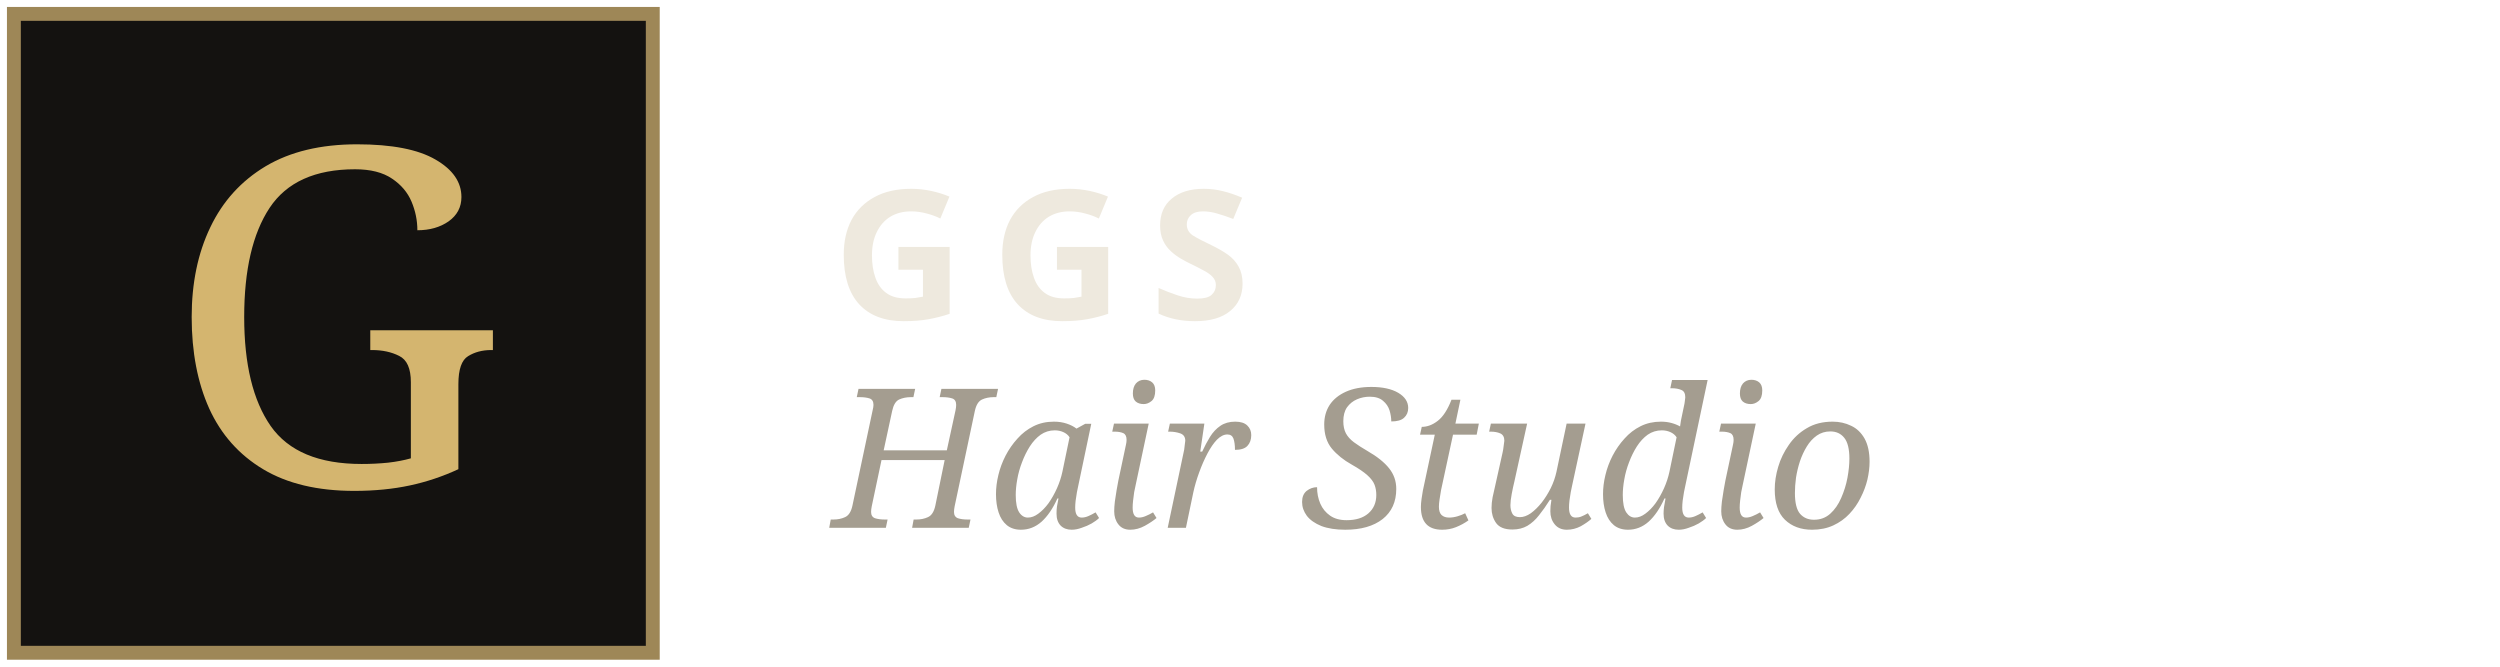
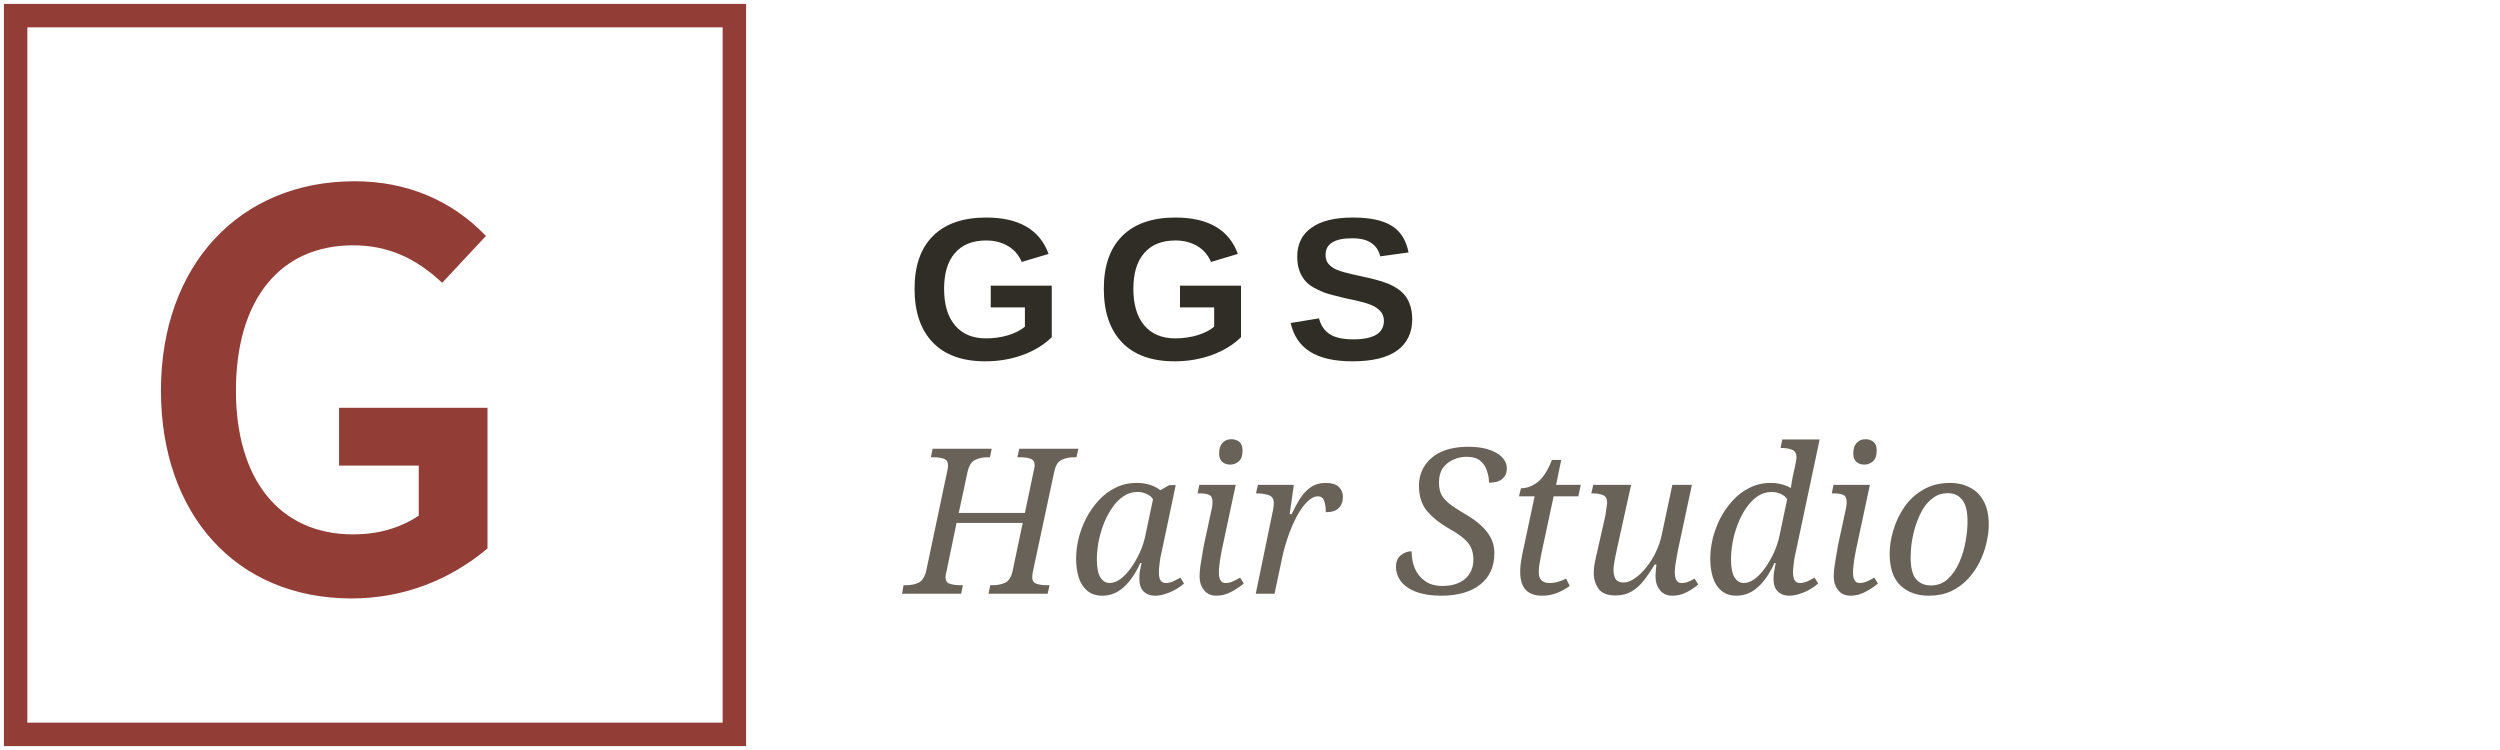
- <svg xmlns="http://www.w3.org/2000/svg" viewBox="0 0 180 48" role="img" aria-label="GGS Hair Studio">
-   <rect x="1" y="1" width="46" height="46" fill="#141210" stroke="#9e8757" />
-   <text x="24" y="35" text-anchor="middle" fill="#d4b56f" font-family="Georgia,serif" font-size="34">G</text>
-   <text x="60" y="23" fill="#eee9de" font-family="sans-serif" font-size="13" font-weight="700" letter-spacing="2">GGS</text>
-   <text x="60" y="38" fill="#a49d90" font-family="Georgia,serif" font-size="14" font-style="italic">Hair Studio</text>
+ <svg xmlns="http://www.w3.org/2000/svg" width="160" height="48" viewBox="0 0 160 48" fill="none">
+   <rect x="1" y="1" width="46" height="46" stroke="#923D36" stroke-width="1.5" />
+   <path d="M31.1 15.1c-2.2-2.3-5.1-3.5-8.4-3.5-7.4 0-12.4 5.4-12.4 13.4 0 7.9 4.8 13.3 12.2 13.3 3.2 0 6.2-1.1 8.7-3.2v-9h-9.5v3.7h5.1v3.2c-1.2.8-2.6 1.2-4.2 1.2-4.7 0-7.5-3.5-7.5-9.2 0-5.8 2.8-9.3 7.5-9.3 2.2 0 4 .8 5.7 2.4l2.8-3z" fill="#923D36" />
+   <text x="58" y="23" fill="#302D27" font-family="Arial, sans-serif" font-size="13" font-weight="700" letter-spacing="2">GGS</text>
+   <text x="58" y="38" fill="#686258" font-family="Georgia, serif" font-size="13" font-style="italic">Hair Studio</text>
</svg>
